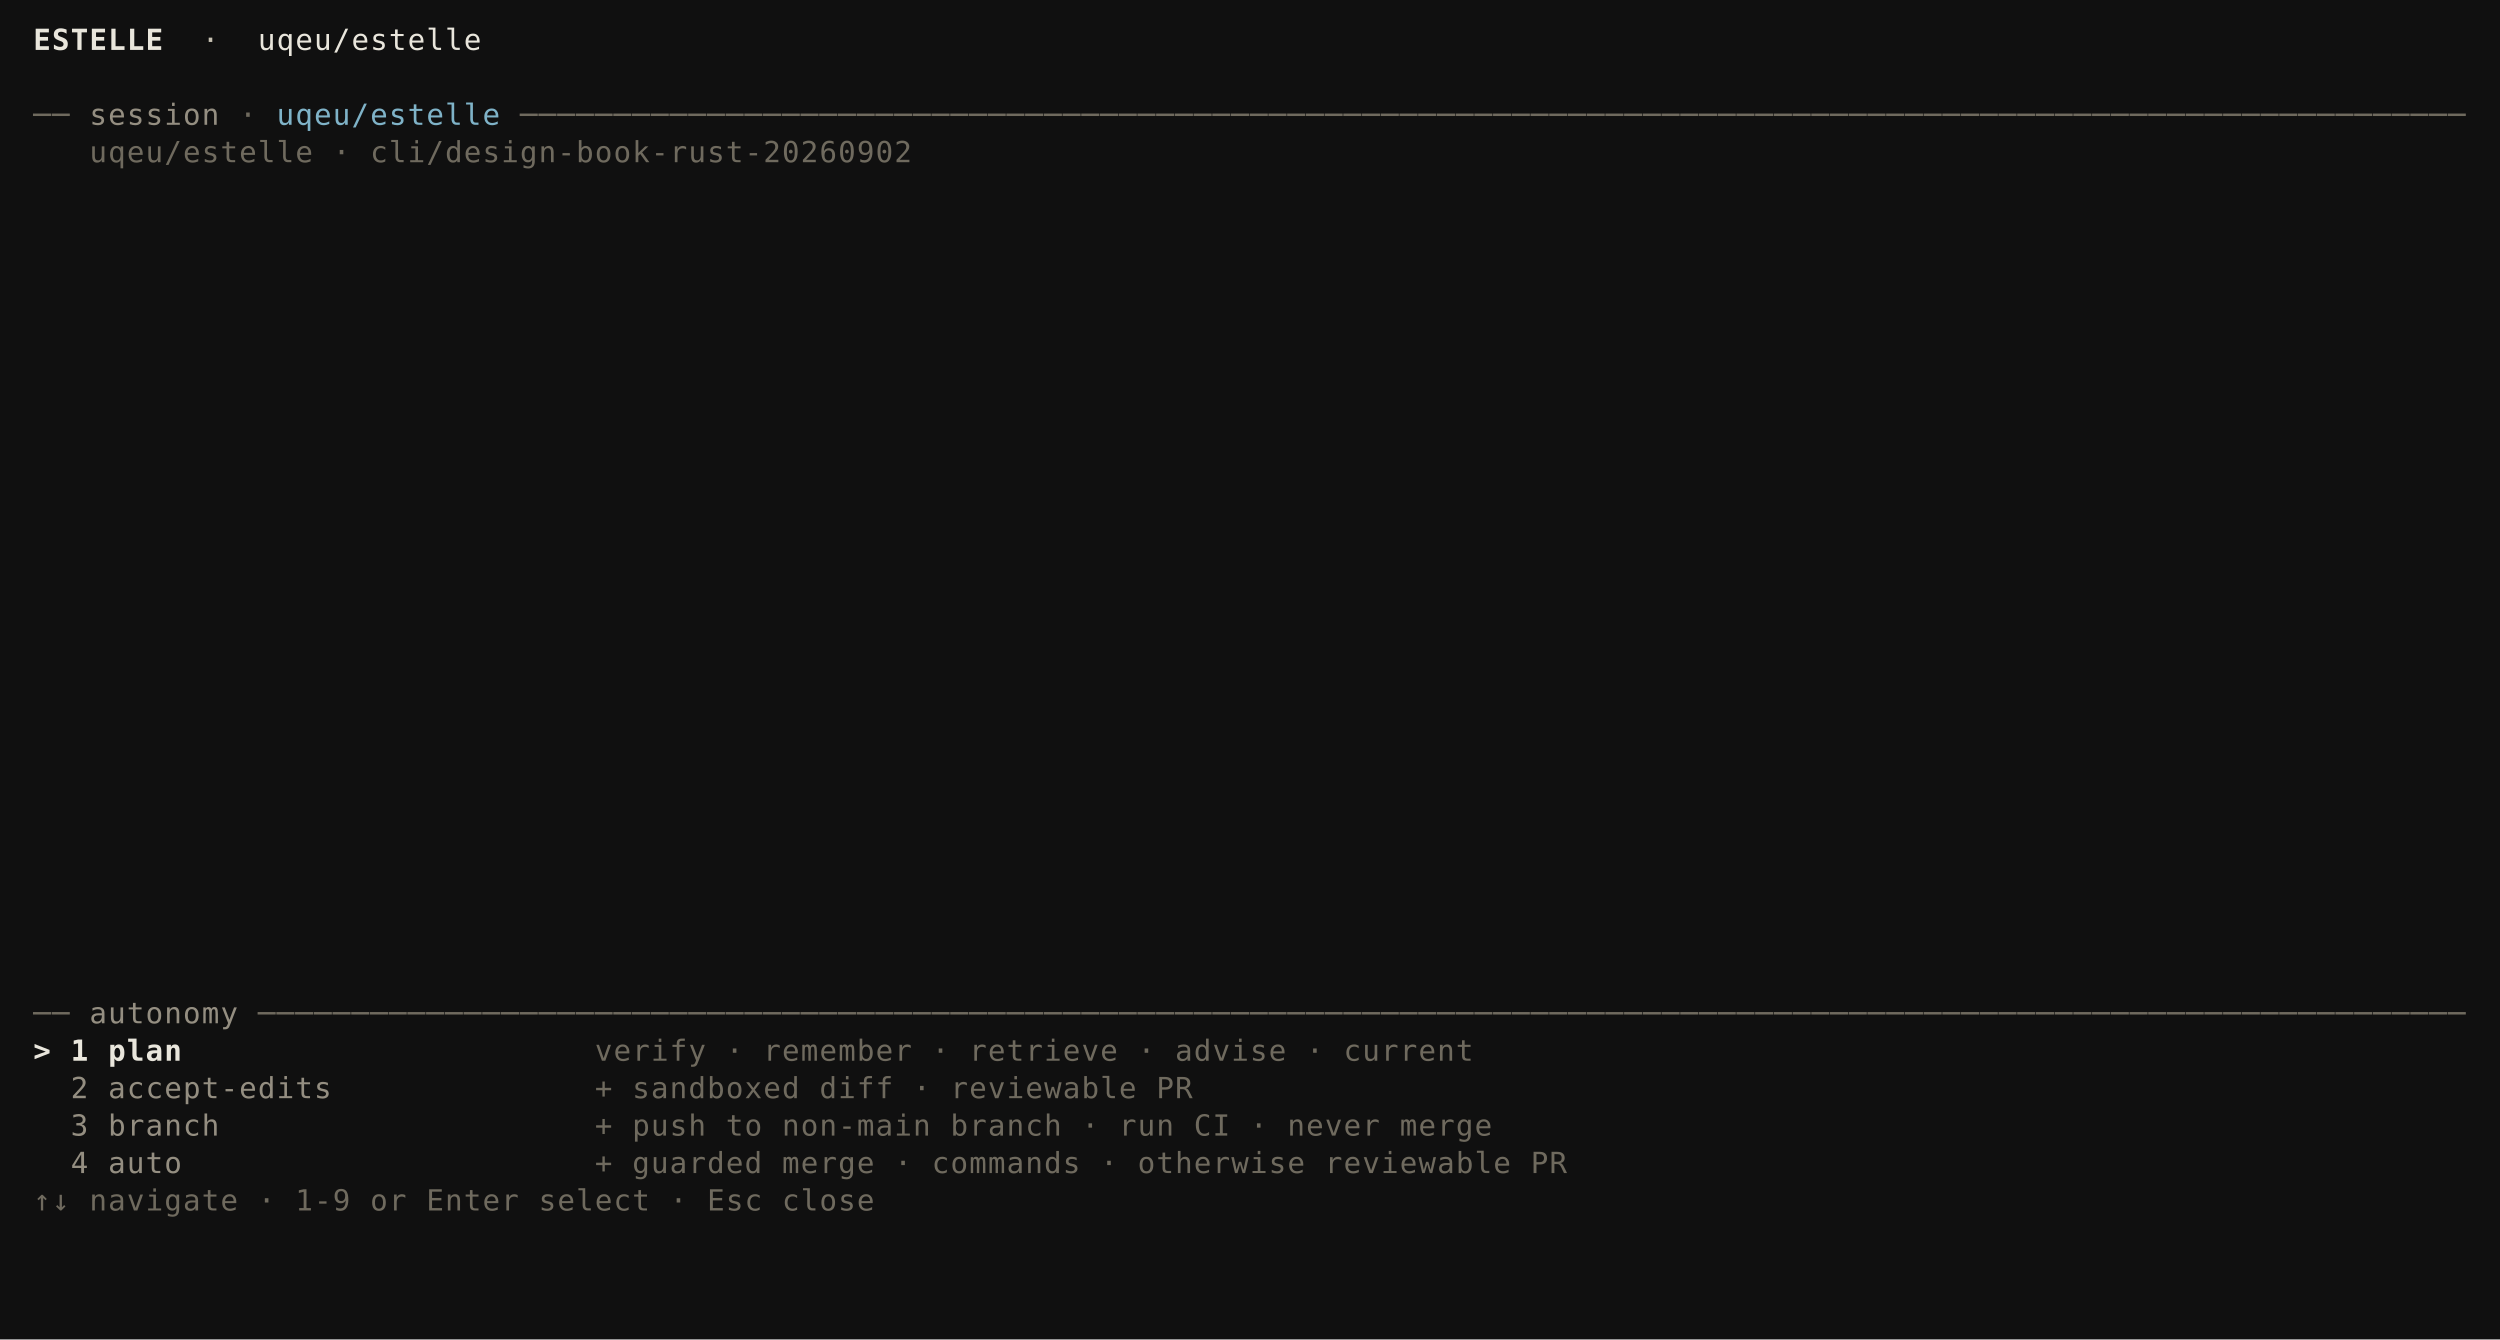
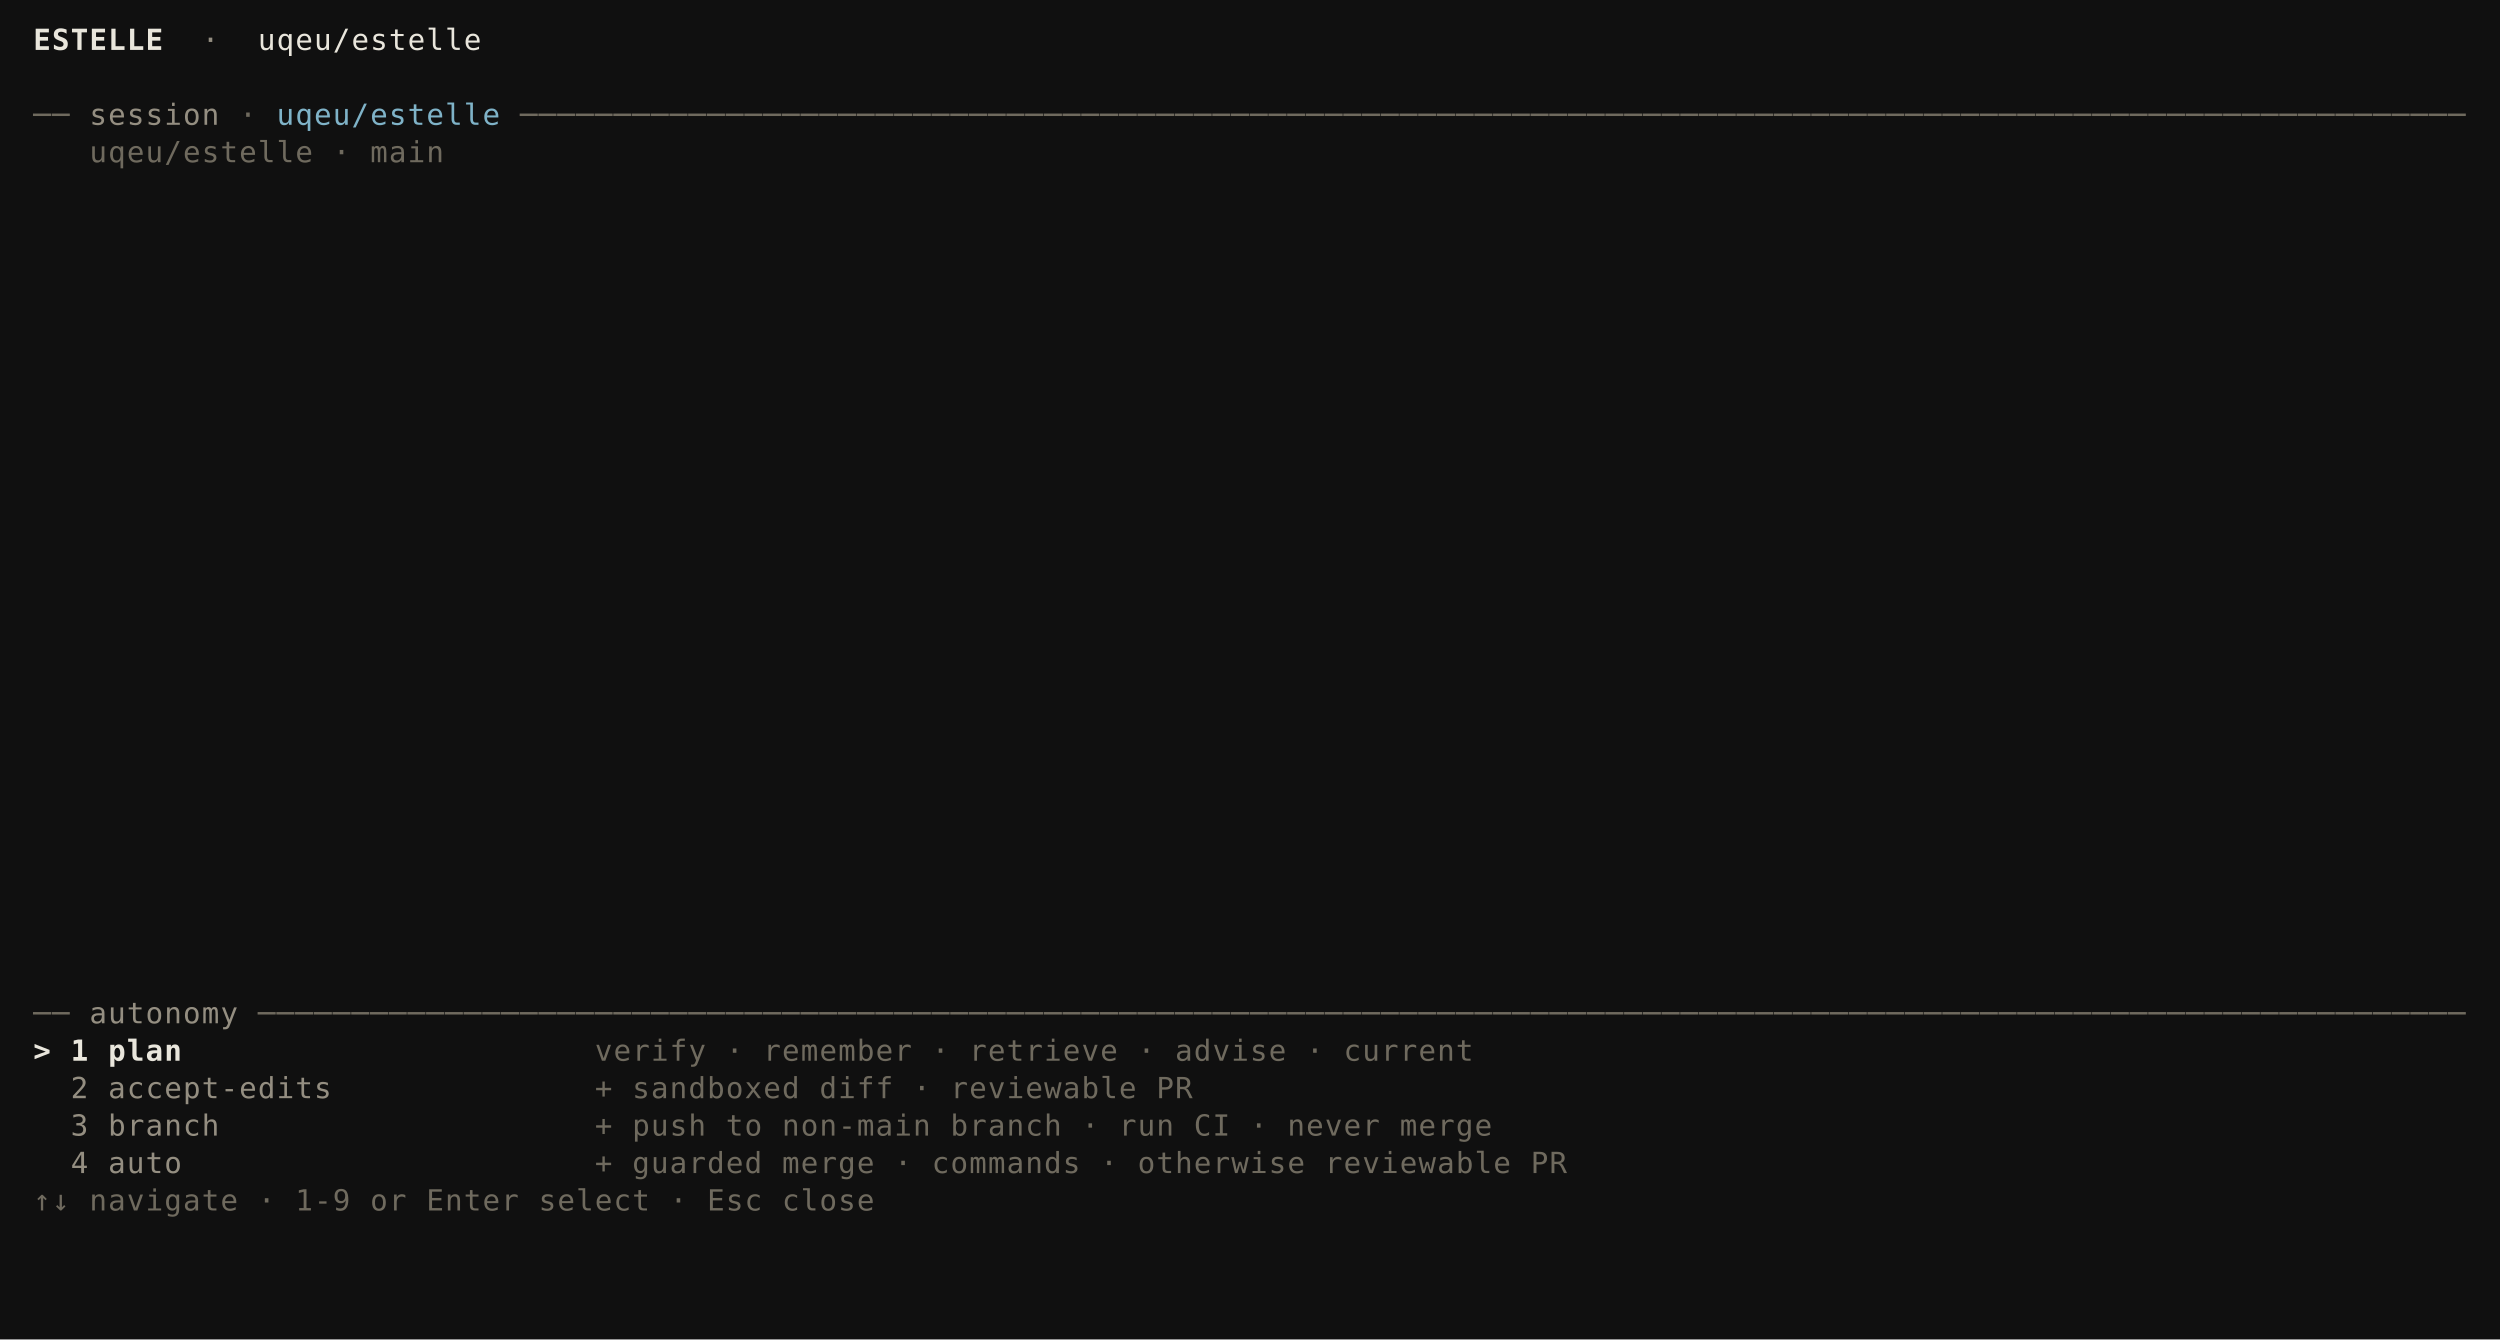
<svg xmlns="http://www.w3.org/2000/svg" width="1202" height="644" viewBox="0 0 1202 644">
  <rect width="100%" height="100%" fill="#101010" />
  <g font-family="SFMono-Regular, Menlo, Consolas, monospace" font-size="14" xml:space="preserve">
    <text x="16" y="24" fill="#E9E6DC" font-weight="700">E</text>
    <text x="25" y="24" fill="#E9E6DC" font-weight="700">S</text>
    <text x="34" y="24" fill="#E9E6DC" font-weight="700">T</text>
    <text x="43" y="24" fill="#E9E6DC" font-weight="700">E</text>
    <text x="52" y="24" fill="#E9E6DC" font-weight="700">L</text>
    <text x="61" y="24" fill="#E9E6DC" font-weight="700">L</text>
    <text x="70" y="24" fill="#E9E6DC" font-weight="700">E</text>
-     <text x="97" y="24" fill="#C8C2B3" font-weight="400">·</text>
+     <text x="97" y="24" fill="#948E81" font-weight="400">·</text>
    <text x="124" y="24" fill="#E9E6DC" font-weight="400">u</text>
    <text x="133" y="24" fill="#E9E6DC" font-weight="400">q</text>
    <text x="142" y="24" fill="#E9E6DC" font-weight="400">e</text>
    <text x="151" y="24" fill="#E9E6DC" font-weight="400">u</text>
    <text x="160" y="24" fill="#E9E6DC" font-weight="400">/</text>
    <text x="169" y="24" fill="#E9E6DC" font-weight="400">e</text>
    <text x="178" y="24" fill="#E9E6DC" font-weight="400">s</text>
    <text x="187" y="24" fill="#E9E6DC" font-weight="400">t</text>
    <text x="196" y="24" fill="#E9E6DC" font-weight="400">e</text>
    <text x="205" y="24" fill="#E9E6DC" font-weight="400">l</text>
    <text x="214" y="24" fill="#E9E6DC" font-weight="400">l</text>
    <text x="223" y="24" fill="#E9E6DC" font-weight="400">e</text>
    <text x="16" y="60" fill="#6F6A5E" font-weight="400">─</text>
    <text x="25" y="60" fill="#6F6A5E" font-weight="400">─</text>
    <text x="43" y="60" fill="#948E81" font-weight="400">s</text>
    <text x="52" y="60" fill="#948E81" font-weight="400">e</text>
    <text x="61" y="60" fill="#948E81" font-weight="400">s</text>
    <text x="70" y="60" fill="#948E81" font-weight="400">s</text>
    <text x="79" y="60" fill="#948E81" font-weight="400">i</text>
    <text x="88" y="60" fill="#948E81" font-weight="400">o</text>
    <text x="97" y="60" fill="#948E81" font-weight="400">n</text>
    <text x="115" y="60" fill="#6F6A5E" font-weight="400">·</text>
    <text x="133" y="60" fill="#7FB3C8" font-weight="400">u</text>
    <text x="142" y="60" fill="#7FB3C8" font-weight="400">q</text>
    <text x="151" y="60" fill="#7FB3C8" font-weight="400">e</text>
    <text x="160" y="60" fill="#7FB3C8" font-weight="400">u</text>
    <text x="169" y="60" fill="#7FB3C8" font-weight="400">/</text>
    <text x="178" y="60" fill="#7FB3C8" font-weight="400">e</text>
    <text x="187" y="60" fill="#7FB3C8" font-weight="400">s</text>
    <text x="196" y="60" fill="#7FB3C8" font-weight="400">t</text>
    <text x="205" y="60" fill="#7FB3C8" font-weight="400">e</text>
    <text x="214" y="60" fill="#7FB3C8" font-weight="400">l</text>
    <text x="223" y="60" fill="#7FB3C8" font-weight="400">l</text>
    <text x="232" y="60" fill="#7FB3C8" font-weight="400">e</text>
    <text x="250" y="60" fill="#6F6A5E" font-weight="400">─</text>
    <text x="259" y="60" fill="#6F6A5E" font-weight="400">─</text>
    <text x="268" y="60" fill="#6F6A5E" font-weight="400">─</text>
    <text x="277" y="60" fill="#6F6A5E" font-weight="400">─</text>
    <text x="286" y="60" fill="#6F6A5E" font-weight="400">─</text>
    <text x="295" y="60" fill="#6F6A5E" font-weight="400">─</text>
    <text x="304" y="60" fill="#6F6A5E" font-weight="400">─</text>
    <text x="313" y="60" fill="#6F6A5E" font-weight="400">─</text>
    <text x="322" y="60" fill="#6F6A5E" font-weight="400">─</text>
    <text x="331" y="60" fill="#6F6A5E" font-weight="400">─</text>
    <text x="340" y="60" fill="#6F6A5E" font-weight="400">─</text>
    <text x="349" y="60" fill="#6F6A5E" font-weight="400">─</text>
    <text x="358" y="60" fill="#6F6A5E" font-weight="400">─</text>
    <text x="367" y="60" fill="#6F6A5E" font-weight="400">─</text>
    <text x="376" y="60" fill="#6F6A5E" font-weight="400">─</text>
    <text x="385" y="60" fill="#6F6A5E" font-weight="400">─</text>
    <text x="394" y="60" fill="#6F6A5E" font-weight="400">─</text>
    <text x="403" y="60" fill="#6F6A5E" font-weight="400">─</text>
    <text x="412" y="60" fill="#6F6A5E" font-weight="400">─</text>
    <text x="421" y="60" fill="#6F6A5E" font-weight="400">─</text>
    <text x="430" y="60" fill="#6F6A5E" font-weight="400">─</text>
    <text x="439" y="60" fill="#6F6A5E" font-weight="400">─</text>
    <text x="448" y="60" fill="#6F6A5E" font-weight="400">─</text>
    <text x="457" y="60" fill="#6F6A5E" font-weight="400">─</text>
    <text x="466" y="60" fill="#6F6A5E" font-weight="400">─</text>
    <text x="475" y="60" fill="#6F6A5E" font-weight="400">─</text>
    <text x="484" y="60" fill="#6F6A5E" font-weight="400">─</text>
    <text x="493" y="60" fill="#6F6A5E" font-weight="400">─</text>
    <text x="502" y="60" fill="#6F6A5E" font-weight="400">─</text>
    <text x="511" y="60" fill="#6F6A5E" font-weight="400">─</text>
    <text x="520" y="60" fill="#6F6A5E" font-weight="400">─</text>
    <text x="529" y="60" fill="#6F6A5E" font-weight="400">─</text>
    <text x="538" y="60" fill="#6F6A5E" font-weight="400">─</text>
    <text x="547" y="60" fill="#6F6A5E" font-weight="400">─</text>
    <text x="556" y="60" fill="#6F6A5E" font-weight="400">─</text>
    <text x="565" y="60" fill="#6F6A5E" font-weight="400">─</text>
    <text x="574" y="60" fill="#6F6A5E" font-weight="400">─</text>
    <text x="583" y="60" fill="#6F6A5E" font-weight="400">─</text>
    <text x="592" y="60" fill="#6F6A5E" font-weight="400">─</text>
    <text x="601" y="60" fill="#6F6A5E" font-weight="400">─</text>
    <text x="610" y="60" fill="#6F6A5E" font-weight="400">─</text>
    <text x="619" y="60" fill="#6F6A5E" font-weight="400">─</text>
    <text x="628" y="60" fill="#6F6A5E" font-weight="400">─</text>
    <text x="637" y="60" fill="#6F6A5E" font-weight="400">─</text>
    <text x="646" y="60" fill="#6F6A5E" font-weight="400">─</text>
    <text x="655" y="60" fill="#6F6A5E" font-weight="400">─</text>
    <text x="664" y="60" fill="#6F6A5E" font-weight="400">─</text>
    <text x="673" y="60" fill="#6F6A5E" font-weight="400">─</text>
    <text x="682" y="60" fill="#6F6A5E" font-weight="400">─</text>
    <text x="691" y="60" fill="#6F6A5E" font-weight="400">─</text>
    <text x="700" y="60" fill="#6F6A5E" font-weight="400">─</text>
    <text x="709" y="60" fill="#6F6A5E" font-weight="400">─</text>
    <text x="718" y="60" fill="#6F6A5E" font-weight="400">─</text>
    <text x="727" y="60" fill="#6F6A5E" font-weight="400">─</text>
    <text x="736" y="60" fill="#6F6A5E" font-weight="400">─</text>
    <text x="745" y="60" fill="#6F6A5E" font-weight="400">─</text>
    <text x="754" y="60" fill="#6F6A5E" font-weight="400">─</text>
    <text x="763" y="60" fill="#6F6A5E" font-weight="400">─</text>
    <text x="772" y="60" fill="#6F6A5E" font-weight="400">─</text>
    <text x="781" y="60" fill="#6F6A5E" font-weight="400">─</text>
    <text x="790" y="60" fill="#6F6A5E" font-weight="400">─</text>
    <text x="799" y="60" fill="#6F6A5E" font-weight="400">─</text>
    <text x="808" y="60" fill="#6F6A5E" font-weight="400">─</text>
    <text x="817" y="60" fill="#6F6A5E" font-weight="400">─</text>
    <text x="826" y="60" fill="#6F6A5E" font-weight="400">─</text>
    <text x="835" y="60" fill="#6F6A5E" font-weight="400">─</text>
    <text x="844" y="60" fill="#6F6A5E" font-weight="400">─</text>
    <text x="853" y="60" fill="#6F6A5E" font-weight="400">─</text>
    <text x="862" y="60" fill="#6F6A5E" font-weight="400">─</text>
    <text x="871" y="60" fill="#6F6A5E" font-weight="400">─</text>
    <text x="880" y="60" fill="#6F6A5E" font-weight="400">─</text>
    <text x="889" y="60" fill="#6F6A5E" font-weight="400">─</text>
    <text x="898" y="60" fill="#6F6A5E" font-weight="400">─</text>
    <text x="907" y="60" fill="#6F6A5E" font-weight="400">─</text>
    <text x="916" y="60" fill="#6F6A5E" font-weight="400">─</text>
    <text x="925" y="60" fill="#6F6A5E" font-weight="400">─</text>
    <text x="934" y="60" fill="#6F6A5E" font-weight="400">─</text>
    <text x="943" y="60" fill="#6F6A5E" font-weight="400">─</text>
    <text x="952" y="60" fill="#6F6A5E" font-weight="400">─</text>
    <text x="961" y="60" fill="#6F6A5E" font-weight="400">─</text>
    <text x="970" y="60" fill="#6F6A5E" font-weight="400">─</text>
    <text x="979" y="60" fill="#6F6A5E" font-weight="400">─</text>
    <text x="988" y="60" fill="#6F6A5E" font-weight="400">─</text>
    <text x="997" y="60" fill="#6F6A5E" font-weight="400">─</text>
    <text x="1006" y="60" fill="#6F6A5E" font-weight="400">─</text>
    <text x="1015" y="60" fill="#6F6A5E" font-weight="400">─</text>
    <text x="1024" y="60" fill="#6F6A5E" font-weight="400">─</text>
    <text x="1033" y="60" fill="#6F6A5E" font-weight="400">─</text>
    <text x="1042" y="60" fill="#6F6A5E" font-weight="400">─</text>
    <text x="1051" y="60" fill="#6F6A5E" font-weight="400">─</text>
    <text x="1060" y="60" fill="#6F6A5E" font-weight="400">─</text>
    <text x="1069" y="60" fill="#6F6A5E" font-weight="400">─</text>
    <text x="1078" y="60" fill="#6F6A5E" font-weight="400">─</text>
    <text x="1087" y="60" fill="#6F6A5E" font-weight="400">─</text>
    <text x="1096" y="60" fill="#6F6A5E" font-weight="400">─</text>
    <text x="1105" y="60" fill="#6F6A5E" font-weight="400">─</text>
    <text x="1114" y="60" fill="#6F6A5E" font-weight="400">─</text>
    <text x="1123" y="60" fill="#6F6A5E" font-weight="400">─</text>
    <text x="1132" y="60" fill="#6F6A5E" font-weight="400">─</text>
    <text x="1141" y="60" fill="#6F6A5E" font-weight="400">─</text>
    <text x="1150" y="60" fill="#6F6A5E" font-weight="400">─</text>
    <text x="1159" y="60" fill="#6F6A5E" font-weight="400">─</text>
    <text x="1168" y="60" fill="#6F6A5E" font-weight="400">─</text>
    <text x="1177" y="60" fill="#6F6A5E" font-weight="400">─</text>
    <text x="43" y="78" fill="#6F6A5E" font-weight="400">u</text>
    <text x="52" y="78" fill="#6F6A5E" font-weight="400">q</text>
    <text x="61" y="78" fill="#6F6A5E" font-weight="400">e</text>
    <text x="70" y="78" fill="#6F6A5E" font-weight="400">u</text>
    <text x="79" y="78" fill="#6F6A5E" font-weight="400">/</text>
    <text x="88" y="78" fill="#6F6A5E" font-weight="400">e</text>
    <text x="97" y="78" fill="#6F6A5E" font-weight="400">s</text>
    <text x="106" y="78" fill="#6F6A5E" font-weight="400">t</text>
    <text x="115" y="78" fill="#6F6A5E" font-weight="400">e</text>
    <text x="124" y="78" fill="#6F6A5E" font-weight="400">l</text>
    <text x="133" y="78" fill="#6F6A5E" font-weight="400">l</text>
    <text x="142" y="78" fill="#6F6A5E" font-weight="400">e</text>
    <text x="160" y="78" fill="#6F6A5E" font-weight="400">·</text>
-     <text x="178" y="78" fill="#6F6A5E" font-weight="400">c</text>
-     <text x="187" y="78" fill="#6F6A5E" font-weight="400">l</text>
+     <text x="178" y="78" fill="#6F6A5E" font-weight="400">m</text>
+     <text x="187" y="78" fill="#6F6A5E" font-weight="400">a</text>
    <text x="196" y="78" fill="#6F6A5E" font-weight="400">i</text>
-     <text x="205" y="78" fill="#6F6A5E" font-weight="400">/</text>
-     <text x="214" y="78" fill="#6F6A5E" font-weight="400">d</text>
-     <text x="223" y="78" fill="#6F6A5E" font-weight="400">e</text>
-     <text x="232" y="78" fill="#6F6A5E" font-weight="400">s</text>
-     <text x="241" y="78" fill="#6F6A5E" font-weight="400">i</text>
-     <text x="250" y="78" fill="#6F6A5E" font-weight="400">g</text>
-     <text x="259" y="78" fill="#6F6A5E" font-weight="400">n</text>
-     <text x="268" y="78" fill="#6F6A5E" font-weight="400">-</text>
-     <text x="277" y="78" fill="#6F6A5E" font-weight="400">b</text>
-     <text x="286" y="78" fill="#6F6A5E" font-weight="400">o</text>
-     <text x="295" y="78" fill="#6F6A5E" font-weight="400">o</text>
-     <text x="304" y="78" fill="#6F6A5E" font-weight="400">k</text>
-     <text x="313" y="78" fill="#6F6A5E" font-weight="400">-</text>
-     <text x="322" y="78" fill="#6F6A5E" font-weight="400">r</text>
-     <text x="331" y="78" fill="#6F6A5E" font-weight="400">u</text>
-     <text x="340" y="78" fill="#6F6A5E" font-weight="400">s</text>
-     <text x="349" y="78" fill="#6F6A5E" font-weight="400">t</text>
-     <text x="358" y="78" fill="#6F6A5E" font-weight="400">-</text>
-     <text x="367" y="78" fill="#6F6A5E" font-weight="400">2</text>
-     <text x="376" y="78" fill="#6F6A5E" font-weight="400">0</text>
-     <text x="385" y="78" fill="#6F6A5E" font-weight="400">2</text>
-     <text x="394" y="78" fill="#6F6A5E" font-weight="400">6</text>
-     <text x="403" y="78" fill="#6F6A5E" font-weight="400">0</text>
-     <text x="412" y="78" fill="#6F6A5E" font-weight="400">9</text>
-     <text x="421" y="78" fill="#6F6A5E" font-weight="400">0</text>
-     <text x="430" y="78" fill="#6F6A5E" font-weight="400">2</text>
+     <text x="205" y="78" fill="#6F6A5E" font-weight="400">n</text>
    <text x="16" y="492" fill="#6F6A5E" font-weight="400">─</text>
    <text x="25" y="492" fill="#6F6A5E" font-weight="400">─</text>
    <text x="43" y="492" fill="#948E81" font-weight="400">a</text>
    <text x="52" y="492" fill="#948E81" font-weight="400">u</text>
    <text x="61" y="492" fill="#948E81" font-weight="400">t</text>
    <text x="70" y="492" fill="#948E81" font-weight="400">o</text>
    <text x="79" y="492" fill="#948E81" font-weight="400">n</text>
    <text x="88" y="492" fill="#948E81" font-weight="400">o</text>
    <text x="97" y="492" fill="#948E81" font-weight="400">m</text>
    <text x="106" y="492" fill="#948E81" font-weight="400">y</text>
    <text x="124" y="492" fill="#6F6A5E" font-weight="400">─</text>
    <text x="133" y="492" fill="#6F6A5E" font-weight="400">─</text>
    <text x="142" y="492" fill="#6F6A5E" font-weight="400">─</text>
    <text x="151" y="492" fill="#6F6A5E" font-weight="400">─</text>
    <text x="160" y="492" fill="#6F6A5E" font-weight="400">─</text>
    <text x="169" y="492" fill="#6F6A5E" font-weight="400">─</text>
    <text x="178" y="492" fill="#6F6A5E" font-weight="400">─</text>
    <text x="187" y="492" fill="#6F6A5E" font-weight="400">─</text>
    <text x="196" y="492" fill="#6F6A5E" font-weight="400">─</text>
    <text x="205" y="492" fill="#6F6A5E" font-weight="400">─</text>
    <text x="214" y="492" fill="#6F6A5E" font-weight="400">─</text>
    <text x="223" y="492" fill="#6F6A5E" font-weight="400">─</text>
    <text x="232" y="492" fill="#6F6A5E" font-weight="400">─</text>
    <text x="241" y="492" fill="#6F6A5E" font-weight="400">─</text>
    <text x="250" y="492" fill="#6F6A5E" font-weight="400">─</text>
    <text x="259" y="492" fill="#6F6A5E" font-weight="400">─</text>
    <text x="268" y="492" fill="#6F6A5E" font-weight="400">─</text>
    <text x="277" y="492" fill="#6F6A5E" font-weight="400">─</text>
    <text x="286" y="492" fill="#6F6A5E" font-weight="400">─</text>
    <text x="295" y="492" fill="#6F6A5E" font-weight="400">─</text>
    <text x="304" y="492" fill="#6F6A5E" font-weight="400">─</text>
    <text x="313" y="492" fill="#6F6A5E" font-weight="400">─</text>
    <text x="322" y="492" fill="#6F6A5E" font-weight="400">─</text>
    <text x="331" y="492" fill="#6F6A5E" font-weight="400">─</text>
    <text x="340" y="492" fill="#6F6A5E" font-weight="400">─</text>
    <text x="349" y="492" fill="#6F6A5E" font-weight="400">─</text>
    <text x="358" y="492" fill="#6F6A5E" font-weight="400">─</text>
    <text x="367" y="492" fill="#6F6A5E" font-weight="400">─</text>
    <text x="376" y="492" fill="#6F6A5E" font-weight="400">─</text>
    <text x="385" y="492" fill="#6F6A5E" font-weight="400">─</text>
    <text x="394" y="492" fill="#6F6A5E" font-weight="400">─</text>
    <text x="403" y="492" fill="#6F6A5E" font-weight="400">─</text>
    <text x="412" y="492" fill="#6F6A5E" font-weight="400">─</text>
    <text x="421" y="492" fill="#6F6A5E" font-weight="400">─</text>
    <text x="430" y="492" fill="#6F6A5E" font-weight="400">─</text>
    <text x="439" y="492" fill="#6F6A5E" font-weight="400">─</text>
    <text x="448" y="492" fill="#6F6A5E" font-weight="400">─</text>
    <text x="457" y="492" fill="#6F6A5E" font-weight="400">─</text>
    <text x="466" y="492" fill="#6F6A5E" font-weight="400">─</text>
    <text x="475" y="492" fill="#6F6A5E" font-weight="400">─</text>
    <text x="484" y="492" fill="#6F6A5E" font-weight="400">─</text>
    <text x="493" y="492" fill="#6F6A5E" font-weight="400">─</text>
    <text x="502" y="492" fill="#6F6A5E" font-weight="400">─</text>
    <text x="511" y="492" fill="#6F6A5E" font-weight="400">─</text>
    <text x="520" y="492" fill="#6F6A5E" font-weight="400">─</text>
    <text x="529" y="492" fill="#6F6A5E" font-weight="400">─</text>
    <text x="538" y="492" fill="#6F6A5E" font-weight="400">─</text>
    <text x="547" y="492" fill="#6F6A5E" font-weight="400">─</text>
    <text x="556" y="492" fill="#6F6A5E" font-weight="400">─</text>
    <text x="565" y="492" fill="#6F6A5E" font-weight="400">─</text>
    <text x="574" y="492" fill="#6F6A5E" font-weight="400">─</text>
    <text x="583" y="492" fill="#6F6A5E" font-weight="400">─</text>
    <text x="592" y="492" fill="#6F6A5E" font-weight="400">─</text>
    <text x="601" y="492" fill="#6F6A5E" font-weight="400">─</text>
    <text x="610" y="492" fill="#6F6A5E" font-weight="400">─</text>
    <text x="619" y="492" fill="#6F6A5E" font-weight="400">─</text>
    <text x="628" y="492" fill="#6F6A5E" font-weight="400">─</text>
    <text x="637" y="492" fill="#6F6A5E" font-weight="400">─</text>
    <text x="646" y="492" fill="#6F6A5E" font-weight="400">─</text>
    <text x="655" y="492" fill="#6F6A5E" font-weight="400">─</text>
    <text x="664" y="492" fill="#6F6A5E" font-weight="400">─</text>
    <text x="673" y="492" fill="#6F6A5E" font-weight="400">─</text>
    <text x="682" y="492" fill="#6F6A5E" font-weight="400">─</text>
    <text x="691" y="492" fill="#6F6A5E" font-weight="400">─</text>
    <text x="700" y="492" fill="#6F6A5E" font-weight="400">─</text>
    <text x="709" y="492" fill="#6F6A5E" font-weight="400">─</text>
    <text x="718" y="492" fill="#6F6A5E" font-weight="400">─</text>
    <text x="727" y="492" fill="#6F6A5E" font-weight="400">─</text>
    <text x="736" y="492" fill="#6F6A5E" font-weight="400">─</text>
    <text x="745" y="492" fill="#6F6A5E" font-weight="400">─</text>
    <text x="754" y="492" fill="#6F6A5E" font-weight="400">─</text>
    <text x="763" y="492" fill="#6F6A5E" font-weight="400">─</text>
    <text x="772" y="492" fill="#6F6A5E" font-weight="400">─</text>
    <text x="781" y="492" fill="#6F6A5E" font-weight="400">─</text>
    <text x="790" y="492" fill="#6F6A5E" font-weight="400">─</text>
    <text x="799" y="492" fill="#6F6A5E" font-weight="400">─</text>
    <text x="808" y="492" fill="#6F6A5E" font-weight="400">─</text>
    <text x="817" y="492" fill="#6F6A5E" font-weight="400">─</text>
    <text x="826" y="492" fill="#6F6A5E" font-weight="400">─</text>
    <text x="835" y="492" fill="#6F6A5E" font-weight="400">─</text>
    <text x="844" y="492" fill="#6F6A5E" font-weight="400">─</text>
    <text x="853" y="492" fill="#6F6A5E" font-weight="400">─</text>
    <text x="862" y="492" fill="#6F6A5E" font-weight="400">─</text>
    <text x="871" y="492" fill="#6F6A5E" font-weight="400">─</text>
    <text x="880" y="492" fill="#6F6A5E" font-weight="400">─</text>
    <text x="889" y="492" fill="#6F6A5E" font-weight="400">─</text>
    <text x="898" y="492" fill="#6F6A5E" font-weight="400">─</text>
    <text x="907" y="492" fill="#6F6A5E" font-weight="400">─</text>
    <text x="916" y="492" fill="#6F6A5E" font-weight="400">─</text>
    <text x="925" y="492" fill="#6F6A5E" font-weight="400">─</text>
    <text x="934" y="492" fill="#6F6A5E" font-weight="400">─</text>
    <text x="943" y="492" fill="#6F6A5E" font-weight="400">─</text>
    <text x="952" y="492" fill="#6F6A5E" font-weight="400">─</text>
    <text x="961" y="492" fill="#6F6A5E" font-weight="400">─</text>
    <text x="970" y="492" fill="#6F6A5E" font-weight="400">─</text>
    <text x="979" y="492" fill="#6F6A5E" font-weight="400">─</text>
    <text x="988" y="492" fill="#6F6A5E" font-weight="400">─</text>
    <text x="997" y="492" fill="#6F6A5E" font-weight="400">─</text>
    <text x="1006" y="492" fill="#6F6A5E" font-weight="400">─</text>
    <text x="1015" y="492" fill="#6F6A5E" font-weight="400">─</text>
    <text x="1024" y="492" fill="#6F6A5E" font-weight="400">─</text>
    <text x="1033" y="492" fill="#6F6A5E" font-weight="400">─</text>
    <text x="1042" y="492" fill="#6F6A5E" font-weight="400">─</text>
    <text x="1051" y="492" fill="#6F6A5E" font-weight="400">─</text>
    <text x="1060" y="492" fill="#6F6A5E" font-weight="400">─</text>
    <text x="1069" y="492" fill="#6F6A5E" font-weight="400">─</text>
    <text x="1078" y="492" fill="#6F6A5E" font-weight="400">─</text>
    <text x="1087" y="492" fill="#6F6A5E" font-weight="400">─</text>
    <text x="1096" y="492" fill="#6F6A5E" font-weight="400">─</text>
    <text x="1105" y="492" fill="#6F6A5E" font-weight="400">─</text>
    <text x="1114" y="492" fill="#6F6A5E" font-weight="400">─</text>
    <text x="1123" y="492" fill="#6F6A5E" font-weight="400">─</text>
    <text x="1132" y="492" fill="#6F6A5E" font-weight="400">─</text>
    <text x="1141" y="492" fill="#6F6A5E" font-weight="400">─</text>
    <text x="1150" y="492" fill="#6F6A5E" font-weight="400">─</text>
    <text x="1159" y="492" fill="#6F6A5E" font-weight="400">─</text>
    <text x="1168" y="492" fill="#6F6A5E" font-weight="400">─</text>
    <text x="1177" y="492" fill="#6F6A5E" font-weight="400">─</text>
    <text x="16" y="510" fill="#E9E6DC" font-weight="700">&gt;</text>
    <text x="34" y="510" fill="#E9E6DC" font-weight="700">1</text>
    <text x="52" y="510" fill="#E9E6DC" font-weight="700">p</text>
    <text x="61" y="510" fill="#E9E6DC" font-weight="700">l</text>
    <text x="70" y="510" fill="#E9E6DC" font-weight="700">a</text>
    <text x="79" y="510" fill="#E9E6DC" font-weight="700">n</text>
    <text x="286" y="510" fill="#6F6A5E" font-weight="400">v</text>
    <text x="295" y="510" fill="#6F6A5E" font-weight="400">e</text>
    <text x="304" y="510" fill="#6F6A5E" font-weight="400">r</text>
    <text x="313" y="510" fill="#6F6A5E" font-weight="400">i</text>
    <text x="322" y="510" fill="#6F6A5E" font-weight="400">f</text>
    <text x="331" y="510" fill="#6F6A5E" font-weight="400">y</text>
    <text x="349" y="510" fill="#6F6A5E" font-weight="400">·</text>
    <text x="367" y="510" fill="#6F6A5E" font-weight="400">r</text>
    <text x="376" y="510" fill="#6F6A5E" font-weight="400">e</text>
    <text x="385" y="510" fill="#6F6A5E" font-weight="400">m</text>
    <text x="394" y="510" fill="#6F6A5E" font-weight="400">e</text>
    <text x="403" y="510" fill="#6F6A5E" font-weight="400">m</text>
    <text x="412" y="510" fill="#6F6A5E" font-weight="400">b</text>
    <text x="421" y="510" fill="#6F6A5E" font-weight="400">e</text>
    <text x="430" y="510" fill="#6F6A5E" font-weight="400">r</text>
    <text x="448" y="510" fill="#6F6A5E" font-weight="400">·</text>
    <text x="466" y="510" fill="#6F6A5E" font-weight="400">r</text>
    <text x="475" y="510" fill="#6F6A5E" font-weight="400">e</text>
    <text x="484" y="510" fill="#6F6A5E" font-weight="400">t</text>
    <text x="493" y="510" fill="#6F6A5E" font-weight="400">r</text>
    <text x="502" y="510" fill="#6F6A5E" font-weight="400">i</text>
    <text x="511" y="510" fill="#6F6A5E" font-weight="400">e</text>
    <text x="520" y="510" fill="#6F6A5E" font-weight="400">v</text>
    <text x="529" y="510" fill="#6F6A5E" font-weight="400">e</text>
    <text x="547" y="510" fill="#6F6A5E" font-weight="400">·</text>
    <text x="565" y="510" fill="#6F6A5E" font-weight="400">a</text>
    <text x="574" y="510" fill="#6F6A5E" font-weight="400">d</text>
    <text x="583" y="510" fill="#6F6A5E" font-weight="400">v</text>
    <text x="592" y="510" fill="#6F6A5E" font-weight="400">i</text>
    <text x="601" y="510" fill="#6F6A5E" font-weight="400">s</text>
    <text x="610" y="510" fill="#6F6A5E" font-weight="400">e</text>
    <text x="628" y="510" fill="#6F6A5E" font-weight="400">·</text>
    <text x="646" y="510" fill="#6F6A5E" font-weight="400">c</text>
    <text x="655" y="510" fill="#6F6A5E" font-weight="400">u</text>
    <text x="664" y="510" fill="#6F6A5E" font-weight="400">r</text>
    <text x="673" y="510" fill="#6F6A5E" font-weight="400">r</text>
    <text x="682" y="510" fill="#6F6A5E" font-weight="400">e</text>
    <text x="691" y="510" fill="#6F6A5E" font-weight="400">n</text>
    <text x="700" y="510" fill="#6F6A5E" font-weight="400">t</text>
    <text x="34" y="528" fill="#948E81" font-weight="400">2</text>
    <text x="52" y="528" fill="#948E81" font-weight="400">a</text>
    <text x="61" y="528" fill="#948E81" font-weight="400">c</text>
    <text x="70" y="528" fill="#948E81" font-weight="400">c</text>
    <text x="79" y="528" fill="#948E81" font-weight="400">e</text>
    <text x="88" y="528" fill="#948E81" font-weight="400">p</text>
    <text x="97" y="528" fill="#948E81" font-weight="400">t</text>
    <text x="106" y="528" fill="#948E81" font-weight="400">-</text>
    <text x="115" y="528" fill="#948E81" font-weight="400">e</text>
    <text x="124" y="528" fill="#948E81" font-weight="400">d</text>
    <text x="133" y="528" fill="#948E81" font-weight="400">i</text>
    <text x="142" y="528" fill="#948E81" font-weight="400">t</text>
    <text x="151" y="528" fill="#948E81" font-weight="400">s</text>
    <text x="286" y="528" fill="#6F6A5E" font-weight="400">+</text>
    <text x="304" y="528" fill="#6F6A5E" font-weight="400">s</text>
    <text x="313" y="528" fill="#6F6A5E" font-weight="400">a</text>
    <text x="322" y="528" fill="#6F6A5E" font-weight="400">n</text>
    <text x="331" y="528" fill="#6F6A5E" font-weight="400">d</text>
    <text x="340" y="528" fill="#6F6A5E" font-weight="400">b</text>
    <text x="349" y="528" fill="#6F6A5E" font-weight="400">o</text>
    <text x="358" y="528" fill="#6F6A5E" font-weight="400">x</text>
    <text x="367" y="528" fill="#6F6A5E" font-weight="400">e</text>
    <text x="376" y="528" fill="#6F6A5E" font-weight="400">d</text>
    <text x="394" y="528" fill="#6F6A5E" font-weight="400">d</text>
    <text x="403" y="528" fill="#6F6A5E" font-weight="400">i</text>
    <text x="412" y="528" fill="#6F6A5E" font-weight="400">f</text>
    <text x="421" y="528" fill="#6F6A5E" font-weight="400">f</text>
    <text x="439" y="528" fill="#6F6A5E" font-weight="400">·</text>
    <text x="457" y="528" fill="#6F6A5E" font-weight="400">r</text>
    <text x="466" y="528" fill="#6F6A5E" font-weight="400">e</text>
    <text x="475" y="528" fill="#6F6A5E" font-weight="400">v</text>
    <text x="484" y="528" fill="#6F6A5E" font-weight="400">i</text>
    <text x="493" y="528" fill="#6F6A5E" font-weight="400">e</text>
    <text x="502" y="528" fill="#6F6A5E" font-weight="400">w</text>
    <text x="511" y="528" fill="#6F6A5E" font-weight="400">a</text>
    <text x="520" y="528" fill="#6F6A5E" font-weight="400">b</text>
    <text x="529" y="528" fill="#6F6A5E" font-weight="400">l</text>
    <text x="538" y="528" fill="#6F6A5E" font-weight="400">e</text>
    <text x="556" y="528" fill="#6F6A5E" font-weight="400">P</text>
    <text x="565" y="528" fill="#6F6A5E" font-weight="400">R</text>
    <text x="34" y="546" fill="#948E81" font-weight="400">3</text>
    <text x="52" y="546" fill="#948E81" font-weight="400">b</text>
    <text x="61" y="546" fill="#948E81" font-weight="400">r</text>
    <text x="70" y="546" fill="#948E81" font-weight="400">a</text>
    <text x="79" y="546" fill="#948E81" font-weight="400">n</text>
    <text x="88" y="546" fill="#948E81" font-weight="400">c</text>
    <text x="97" y="546" fill="#948E81" font-weight="400">h</text>
    <text x="286" y="546" fill="#6F6A5E" font-weight="400">+</text>
    <text x="304" y="546" fill="#6F6A5E" font-weight="400">p</text>
    <text x="313" y="546" fill="#6F6A5E" font-weight="400">u</text>
    <text x="322" y="546" fill="#6F6A5E" font-weight="400">s</text>
    <text x="331" y="546" fill="#6F6A5E" font-weight="400">h</text>
    <text x="349" y="546" fill="#6F6A5E" font-weight="400">t</text>
    <text x="358" y="546" fill="#6F6A5E" font-weight="400">o</text>
    <text x="376" y="546" fill="#6F6A5E" font-weight="400">n</text>
    <text x="385" y="546" fill="#6F6A5E" font-weight="400">o</text>
    <text x="394" y="546" fill="#6F6A5E" font-weight="400">n</text>
    <text x="403" y="546" fill="#6F6A5E" font-weight="400">-</text>
    <text x="412" y="546" fill="#6F6A5E" font-weight="400">m</text>
    <text x="421" y="546" fill="#6F6A5E" font-weight="400">a</text>
    <text x="430" y="546" fill="#6F6A5E" font-weight="400">i</text>
    <text x="439" y="546" fill="#6F6A5E" font-weight="400">n</text>
    <text x="457" y="546" fill="#6F6A5E" font-weight="400">b</text>
    <text x="466" y="546" fill="#6F6A5E" font-weight="400">r</text>
    <text x="475" y="546" fill="#6F6A5E" font-weight="400">a</text>
    <text x="484" y="546" fill="#6F6A5E" font-weight="400">n</text>
    <text x="493" y="546" fill="#6F6A5E" font-weight="400">c</text>
    <text x="502" y="546" fill="#6F6A5E" font-weight="400">h</text>
    <text x="520" y="546" fill="#6F6A5E" font-weight="400">·</text>
    <text x="538" y="546" fill="#6F6A5E" font-weight="400">r</text>
    <text x="547" y="546" fill="#6F6A5E" font-weight="400">u</text>
    <text x="556" y="546" fill="#6F6A5E" font-weight="400">n</text>
    <text x="574" y="546" fill="#6F6A5E" font-weight="400">C</text>
    <text x="583" y="546" fill="#6F6A5E" font-weight="400">I</text>
    <text x="601" y="546" fill="#6F6A5E" font-weight="400">·</text>
    <text x="619" y="546" fill="#6F6A5E" font-weight="400">n</text>
    <text x="628" y="546" fill="#6F6A5E" font-weight="400">e</text>
    <text x="637" y="546" fill="#6F6A5E" font-weight="400">v</text>
    <text x="646" y="546" fill="#6F6A5E" font-weight="400">e</text>
    <text x="655" y="546" fill="#6F6A5E" font-weight="400">r</text>
    <text x="673" y="546" fill="#6F6A5E" font-weight="400">m</text>
    <text x="682" y="546" fill="#6F6A5E" font-weight="400">e</text>
    <text x="691" y="546" fill="#6F6A5E" font-weight="400">r</text>
    <text x="700" y="546" fill="#6F6A5E" font-weight="400">g</text>
    <text x="709" y="546" fill="#6F6A5E" font-weight="400">e</text>
    <text x="34" y="564" fill="#948E81" font-weight="400">4</text>
    <text x="52" y="564" fill="#948E81" font-weight="400">a</text>
    <text x="61" y="564" fill="#948E81" font-weight="400">u</text>
    <text x="70" y="564" fill="#948E81" font-weight="400">t</text>
    <text x="79" y="564" fill="#948E81" font-weight="400">o</text>
    <text x="286" y="564" fill="#6F6A5E" font-weight="400">+</text>
    <text x="304" y="564" fill="#6F6A5E" font-weight="400">g</text>
    <text x="313" y="564" fill="#6F6A5E" font-weight="400">u</text>
    <text x="322" y="564" fill="#6F6A5E" font-weight="400">a</text>
    <text x="331" y="564" fill="#6F6A5E" font-weight="400">r</text>
    <text x="340" y="564" fill="#6F6A5E" font-weight="400">d</text>
    <text x="349" y="564" fill="#6F6A5E" font-weight="400">e</text>
    <text x="358" y="564" fill="#6F6A5E" font-weight="400">d</text>
    <text x="376" y="564" fill="#6F6A5E" font-weight="400">m</text>
    <text x="385" y="564" fill="#6F6A5E" font-weight="400">e</text>
    <text x="394" y="564" fill="#6F6A5E" font-weight="400">r</text>
    <text x="403" y="564" fill="#6F6A5E" font-weight="400">g</text>
    <text x="412" y="564" fill="#6F6A5E" font-weight="400">e</text>
    <text x="430" y="564" fill="#6F6A5E" font-weight="400">·</text>
    <text x="448" y="564" fill="#6F6A5E" font-weight="400">c</text>
    <text x="457" y="564" fill="#6F6A5E" font-weight="400">o</text>
    <text x="466" y="564" fill="#6F6A5E" font-weight="400">m</text>
    <text x="475" y="564" fill="#6F6A5E" font-weight="400">m</text>
    <text x="484" y="564" fill="#6F6A5E" font-weight="400">a</text>
    <text x="493" y="564" fill="#6F6A5E" font-weight="400">n</text>
    <text x="502" y="564" fill="#6F6A5E" font-weight="400">d</text>
    <text x="511" y="564" fill="#6F6A5E" font-weight="400">s</text>
    <text x="529" y="564" fill="#6F6A5E" font-weight="400">·</text>
    <text x="547" y="564" fill="#6F6A5E" font-weight="400">o</text>
    <text x="556" y="564" fill="#6F6A5E" font-weight="400">t</text>
    <text x="565" y="564" fill="#6F6A5E" font-weight="400">h</text>
    <text x="574" y="564" fill="#6F6A5E" font-weight="400">e</text>
    <text x="583" y="564" fill="#6F6A5E" font-weight="400">r</text>
    <text x="592" y="564" fill="#6F6A5E" font-weight="400">w</text>
    <text x="601" y="564" fill="#6F6A5E" font-weight="400">i</text>
    <text x="610" y="564" fill="#6F6A5E" font-weight="400">s</text>
    <text x="619" y="564" fill="#6F6A5E" font-weight="400">e</text>
    <text x="637" y="564" fill="#6F6A5E" font-weight="400">r</text>
    <text x="646" y="564" fill="#6F6A5E" font-weight="400">e</text>
    <text x="655" y="564" fill="#6F6A5E" font-weight="400">v</text>
    <text x="664" y="564" fill="#6F6A5E" font-weight="400">i</text>
    <text x="673" y="564" fill="#6F6A5E" font-weight="400">e</text>
    <text x="682" y="564" fill="#6F6A5E" font-weight="400">w</text>
    <text x="691" y="564" fill="#6F6A5E" font-weight="400">a</text>
    <text x="700" y="564" fill="#6F6A5E" font-weight="400">b</text>
    <text x="709" y="564" fill="#6F6A5E" font-weight="400">l</text>
    <text x="718" y="564" fill="#6F6A5E" font-weight="400">e</text>
    <text x="736" y="564" fill="#6F6A5E" font-weight="400">P</text>
    <text x="745" y="564" fill="#6F6A5E" font-weight="400">R</text>
    <text x="16" y="582" fill="#6F6A5E" font-weight="400">↑</text>
    <text x="25" y="582" fill="#6F6A5E" font-weight="400">↓</text>
    <text x="43" y="582" fill="#6F6A5E" font-weight="400">n</text>
    <text x="52" y="582" fill="#6F6A5E" font-weight="400">a</text>
    <text x="61" y="582" fill="#6F6A5E" font-weight="400">v</text>
    <text x="70" y="582" fill="#6F6A5E" font-weight="400">i</text>
    <text x="79" y="582" fill="#6F6A5E" font-weight="400">g</text>
    <text x="88" y="582" fill="#6F6A5E" font-weight="400">a</text>
    <text x="97" y="582" fill="#6F6A5E" font-weight="400">t</text>
    <text x="106" y="582" fill="#6F6A5E" font-weight="400">e</text>
    <text x="124" y="582" fill="#6F6A5E" font-weight="400">·</text>
    <text x="142" y="582" fill="#6F6A5E" font-weight="400">1</text>
    <text x="151" y="582" fill="#6F6A5E" font-weight="400">-</text>
    <text x="160" y="582" fill="#6F6A5E" font-weight="400">9</text>
    <text x="178" y="582" fill="#6F6A5E" font-weight="400">o</text>
    <text x="187" y="582" fill="#6F6A5E" font-weight="400">r</text>
    <text x="205" y="582" fill="#6F6A5E" font-weight="400">E</text>
    <text x="214" y="582" fill="#6F6A5E" font-weight="400">n</text>
    <text x="223" y="582" fill="#6F6A5E" font-weight="400">t</text>
    <text x="232" y="582" fill="#6F6A5E" font-weight="400">e</text>
    <text x="241" y="582" fill="#6F6A5E" font-weight="400">r</text>
    <text x="259" y="582" fill="#6F6A5E" font-weight="400">s</text>
    <text x="268" y="582" fill="#6F6A5E" font-weight="400">e</text>
    <text x="277" y="582" fill="#6F6A5E" font-weight="400">l</text>
    <text x="286" y="582" fill="#6F6A5E" font-weight="400">e</text>
    <text x="295" y="582" fill="#6F6A5E" font-weight="400">c</text>
    <text x="304" y="582" fill="#6F6A5E" font-weight="400">t</text>
    <text x="322" y="582" fill="#6F6A5E" font-weight="400">·</text>
    <text x="340" y="582" fill="#6F6A5E" font-weight="400">E</text>
    <text x="349" y="582" fill="#6F6A5E" font-weight="400">s</text>
    <text x="358" y="582" fill="#6F6A5E" font-weight="400">c</text>
    <text x="376" y="582" fill="#6F6A5E" font-weight="400">c</text>
    <text x="385" y="582" fill="#6F6A5E" font-weight="400">l</text>
    <text x="394" y="582" fill="#6F6A5E" font-weight="400">o</text>
    <text x="403" y="582" fill="#6F6A5E" font-weight="400">s</text>
    <text x="412" y="582" fill="#6F6A5E" font-weight="400">e</text>
  </g>
</svg>
